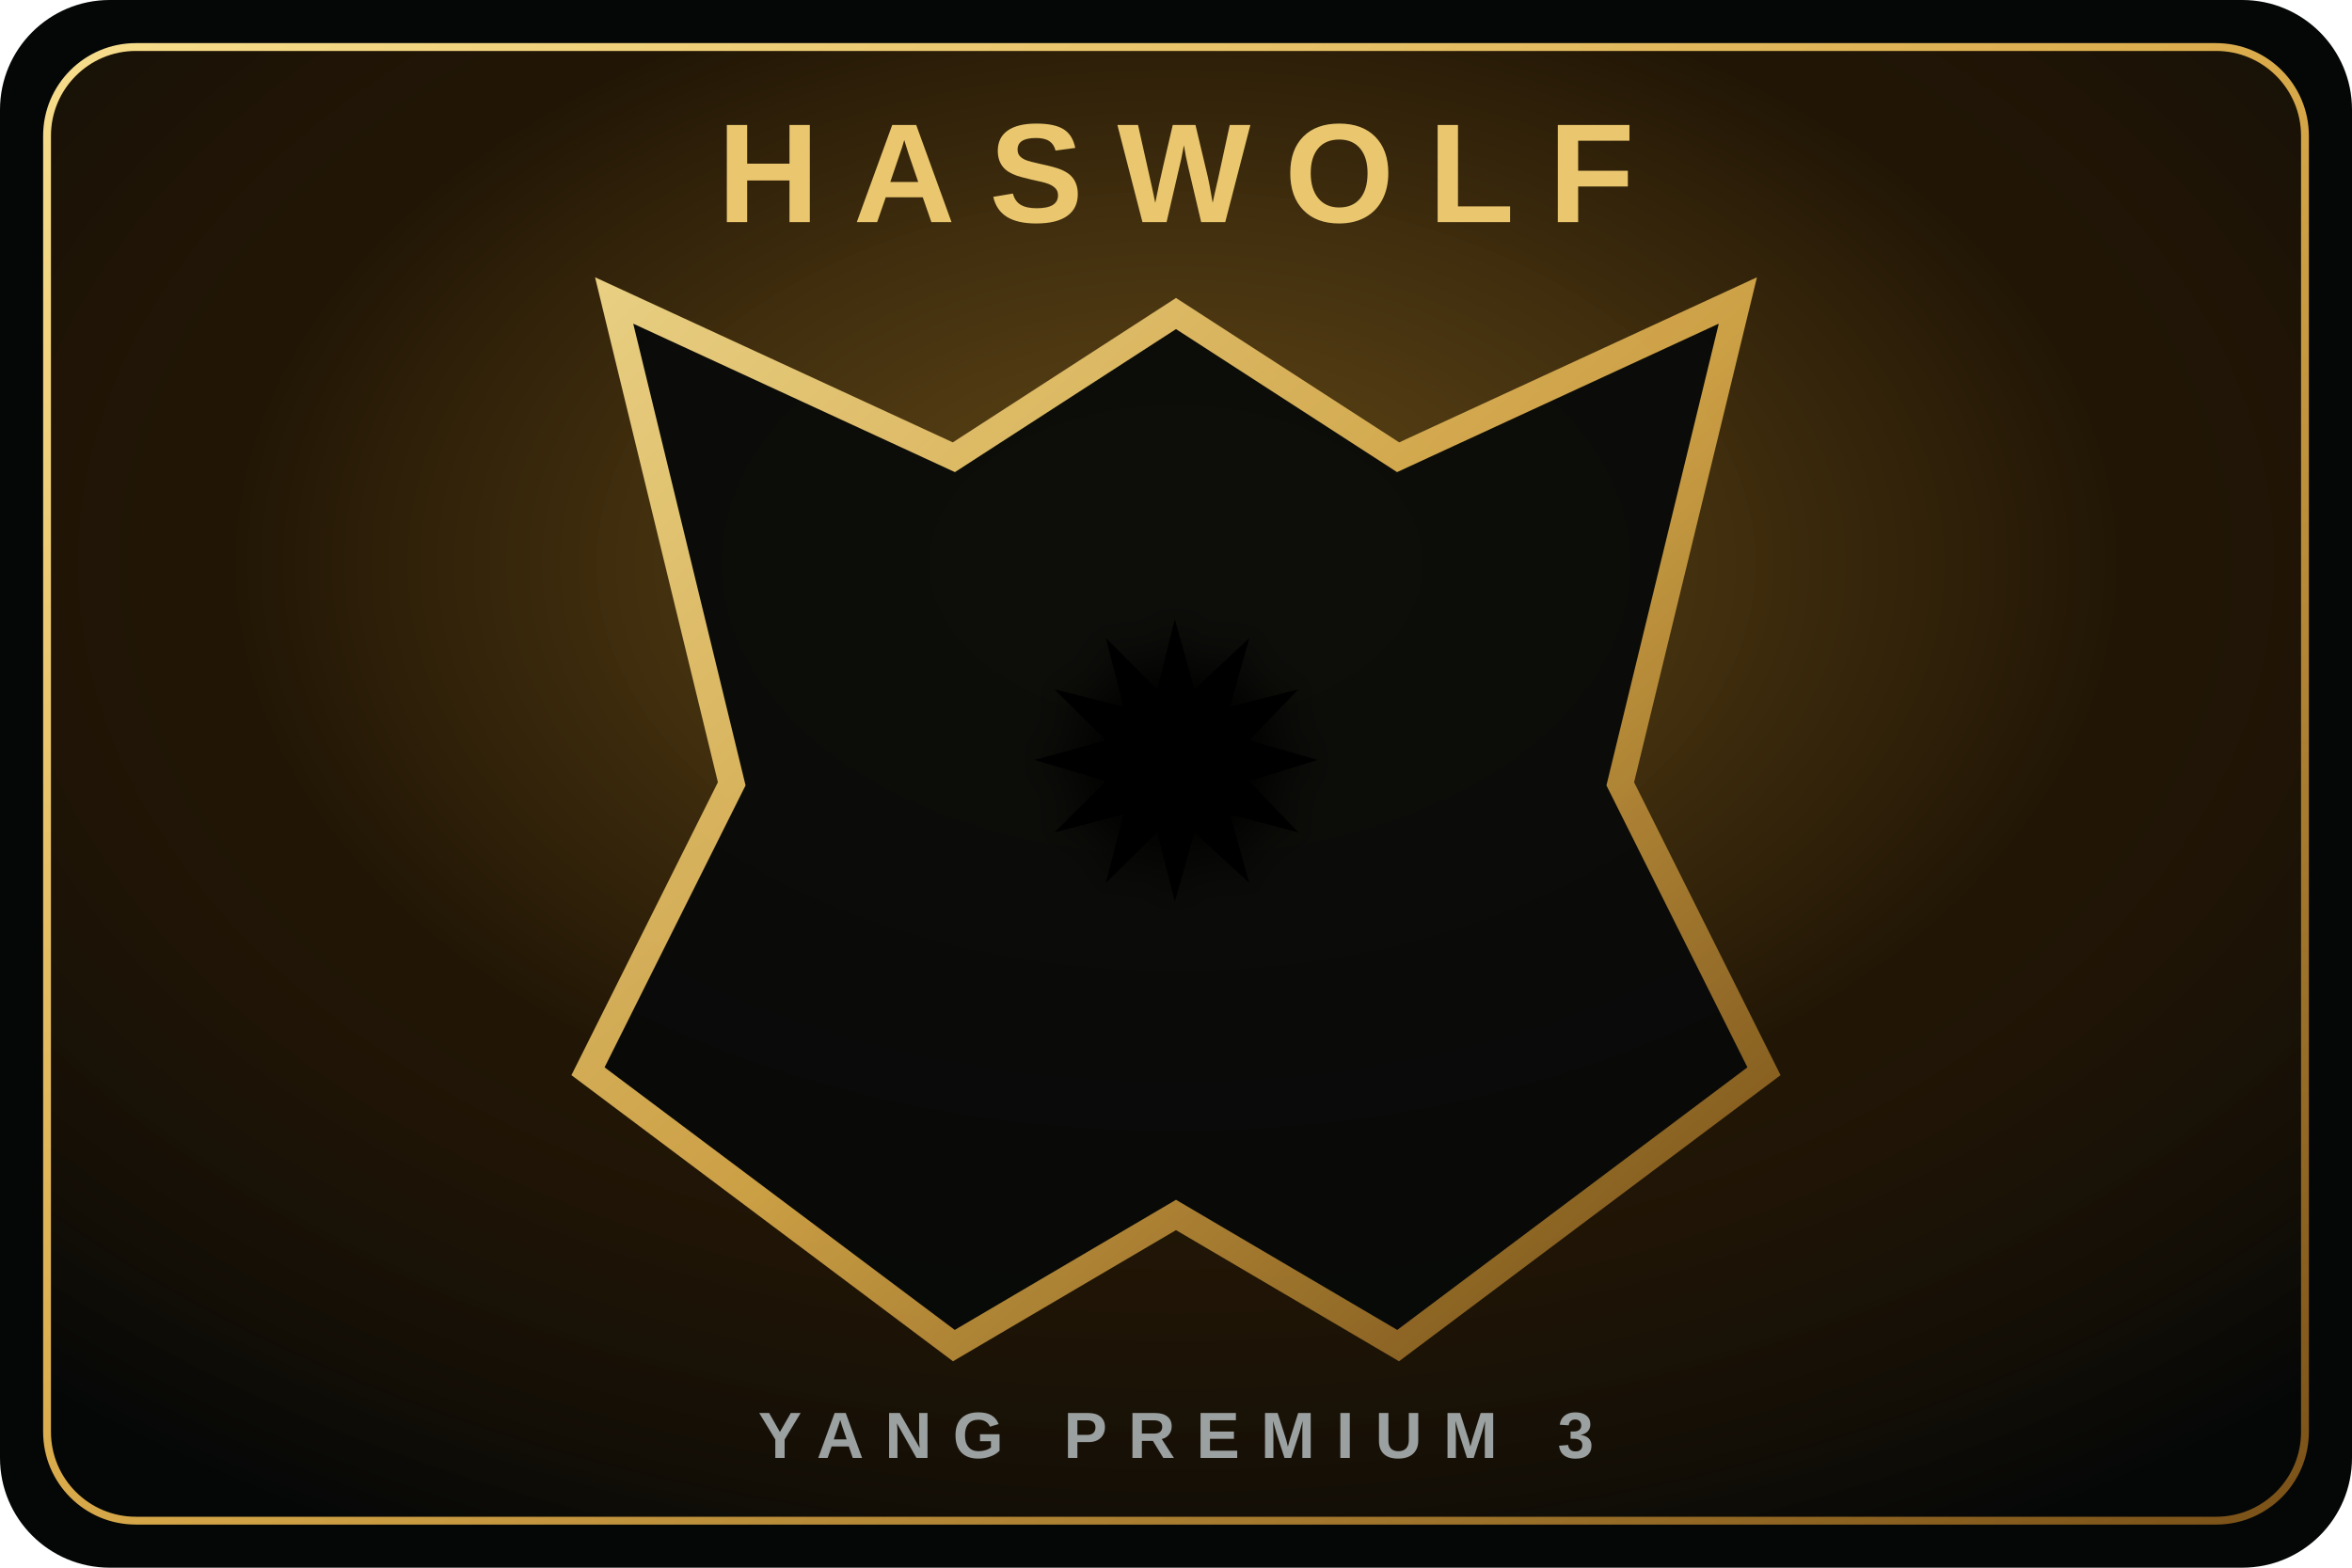
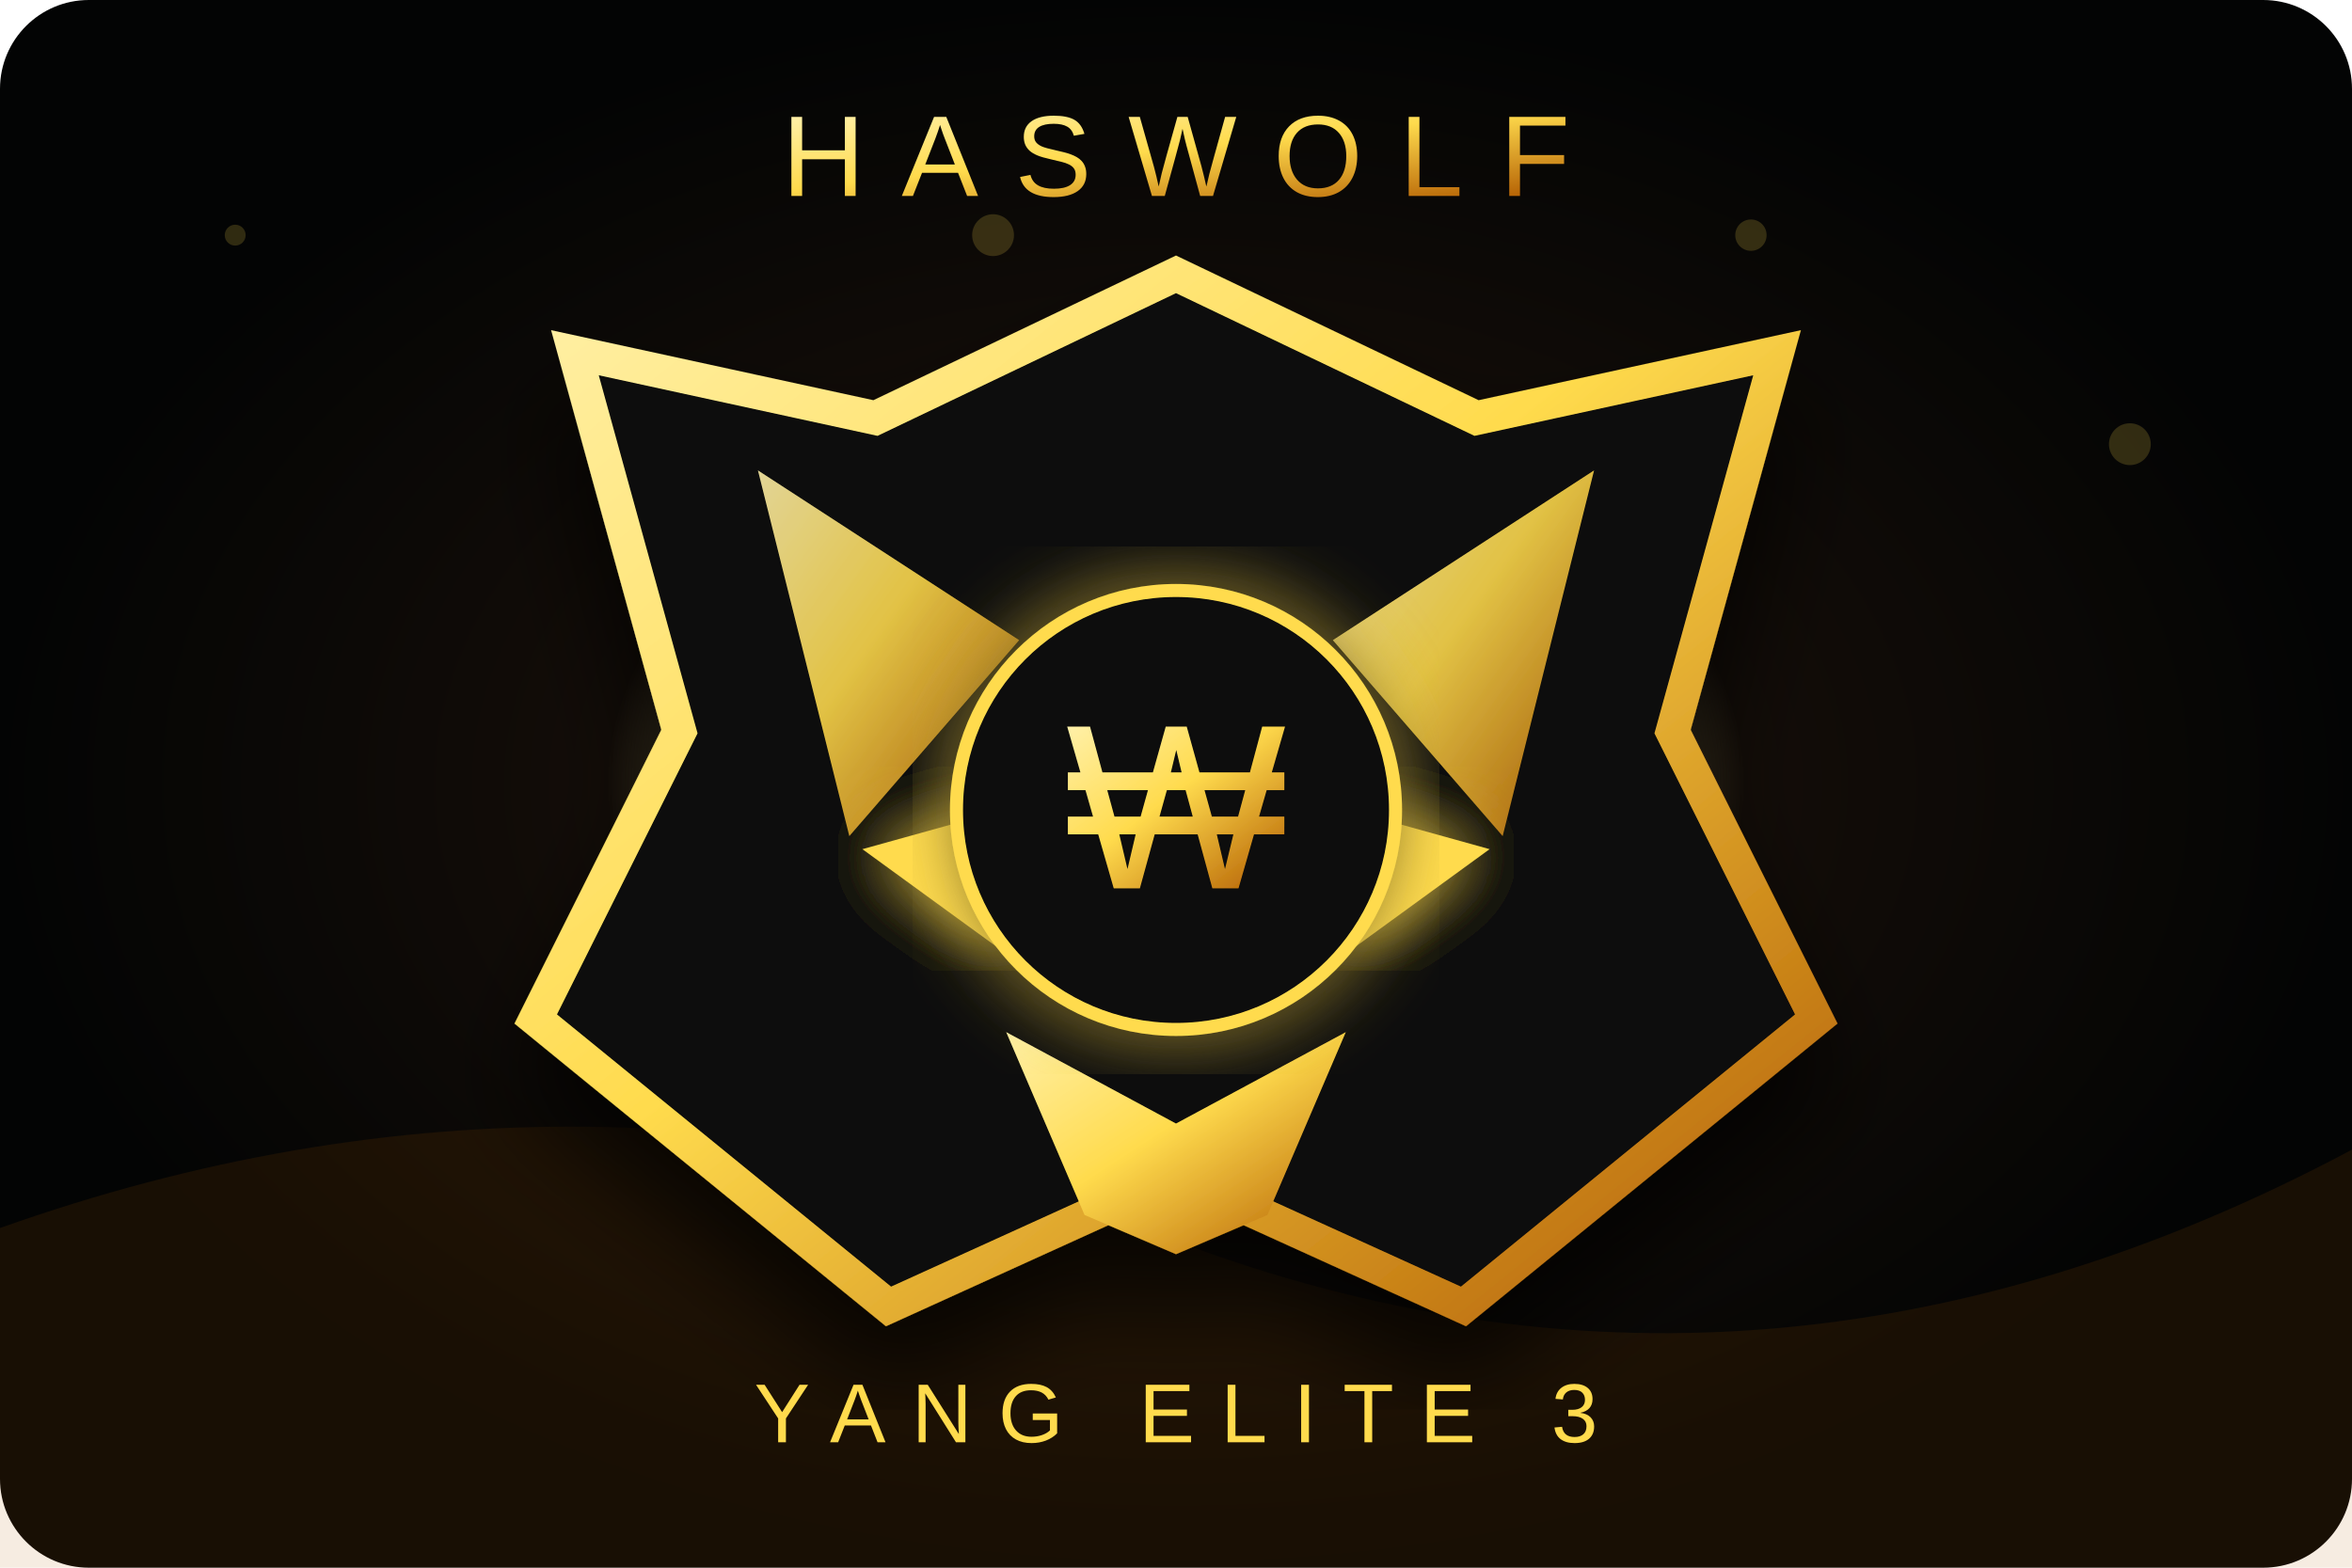
- <svg xmlns="http://www.w3.org/2000/svg" width="900" height="600" viewBox="0 0 900 600">
+ <svg xmlns="http://www.w3.org/2000/svg" viewBox="0 0 900 600">
  <defs>
-     <radialGradient id="g" cx="50%" cy="35%" r="75%">
-       <stop offset="0" stop-color="#d99c2b" stop-opacity=".42" />
-       <stop offset=".55" stop-color="#392204" stop-opacity=".55" />
-       <stop offset="1" stop-color="#050707" />
+     <radialGradient id="bg">
+       <stop stop-color="#ffdb4d" stop-opacity=".34" />
+       <stop offset=".48" stop-color="#130d08" />
+       <stop offset="1" stop-color="#030404" />
    </radialGradient>
-     <linearGradient id="gold" x1="0" y1="0" x2="1" y2="1">
-       <stop stop-color="#f7dd8c" />
-       <stop offset=".5" stop-color="#d9aa4a" />
-       <stop offset="1" stop-color="#795017" />
+     <linearGradient id="gold" x2="1" y2="1">
+       <stop stop-color="#fff0a8" />
+       <stop offset=".45" stop-color="#ffdb4d" />
+       <stop offset="1" stop-color="#b15b00" />
    </linearGradient>
    <filter id="glow">
-       <feGaussianBlur stdDeviation="8" result="b" />
+       <feGaussianBlur stdDeviation="14" result="b" />
      <feMerge>
        <feMergeNode in="b" />
        <feMergeNode in="SourceGraphic" />
      </feMerge>
    </filter>
+     <filter id="shadow">
+       <feDropShadow dx="0" dy="25" stdDeviation="18" flood-opacity=".75" />
+     </filter>
  </defs>
-   <rect width="900" height="600" rx="42" fill="#050707" />
-   <rect x="18" y="18" width="864" height="564" rx="34" fill="url(#g)" stroke="url(#gold)" stroke-width="3" />
-   <path d="M235 115 L365 175 L450 120 L535 175 L665 115 L620 300 L675 410 L535 515 L450 465 L365 515 L225 410 L280 300 Z" fill="#070909" stroke="url(#gold)" stroke-width="10" opacity=".92" />
-   <text x="450" y="345" text-anchor="middle" font-size="150" filter="url(#glow)">✹</text>
-   <text x="450" y="85" text-anchor="middle" fill="#eac76f" font-family="Arial,sans-serif" font-weight="900" font-size="54" letter-spacing="13">HASWOLF</text>
-   <text x="450" y="558" text-anchor="middle" fill="#9ba0a0" font-family="Arial,sans-serif" font-weight="700" font-size="25" letter-spacing="8">YANG PREMIUM 3</text>
+   <rect width="900" height="600" rx="34" fill="url(#bg)" />
+   <path d="M0 470 Q225 390 450 475T900 440V600H0Z" fill="#b15b00" opacity=".12" />
+   <g opacity=".18" fill="#ffdb4d">
+     <circle cx="90" cy="90" r="4" />
+     <circle cx="235" cy="170" r="6" />
+     <circle cx="380" cy="90" r="8" />
+     <circle cx="525" cy="170" r="4" />
+     <circle cx="670" cy="90" r="6" />
+     <circle cx="815" cy="170" r="8" />
+   </g>
+   <g filter="url(#shadow)">
+     <path d="M450 105 565 160 680 135 640 280 695 390 560 500 450 450 340 500 205 390 260 280 220 135 335 160Z" fill="#070808" stroke="url(#gold)" stroke-width="13" />
+     <path d="M290 180 390 245 325 320Z" fill="url(#gold)" opacity=".88" />
+     <path d="M610 180 510 245 575 320Z" fill="url(#gold)" opacity=".88" />
+     <path d="M330 325 420 300 385 365Z" fill="#ffdb4d" filter="url(#glow)" />
+     <path d="M570 325 480 300 515 365Z" fill="#ffdb4d" filter="url(#glow)" />
+     <path d="M385 395 450 430 515 395 485 465 450 480 415 465Z" fill="url(#gold)" />
+   </g>
+   <text x="450" y="75" text-anchor="middle" fill="url(#gold)" font-size="44" font-family="Arial Black,Arial" letter-spacing="14">HASWOLF</text>
+   <g filter="url(#glow)">
+     <circle cx="450" cy="310" r="84" fill="#080909" stroke="#ffdb4d" stroke-width="5" />
+     <text x="450" y="340" text-anchor="middle" fill="url(#gold)" font-size="90" font-family="Arial Black,Arial">₩</text>
+   </g>
+   <text x="450" y="552" text-anchor="middle" fill="#ffdb4d" font-size="32" font-family="Arial Black,Arial" letter-spacing="10">YANG ELITE 3</text>
</svg>
